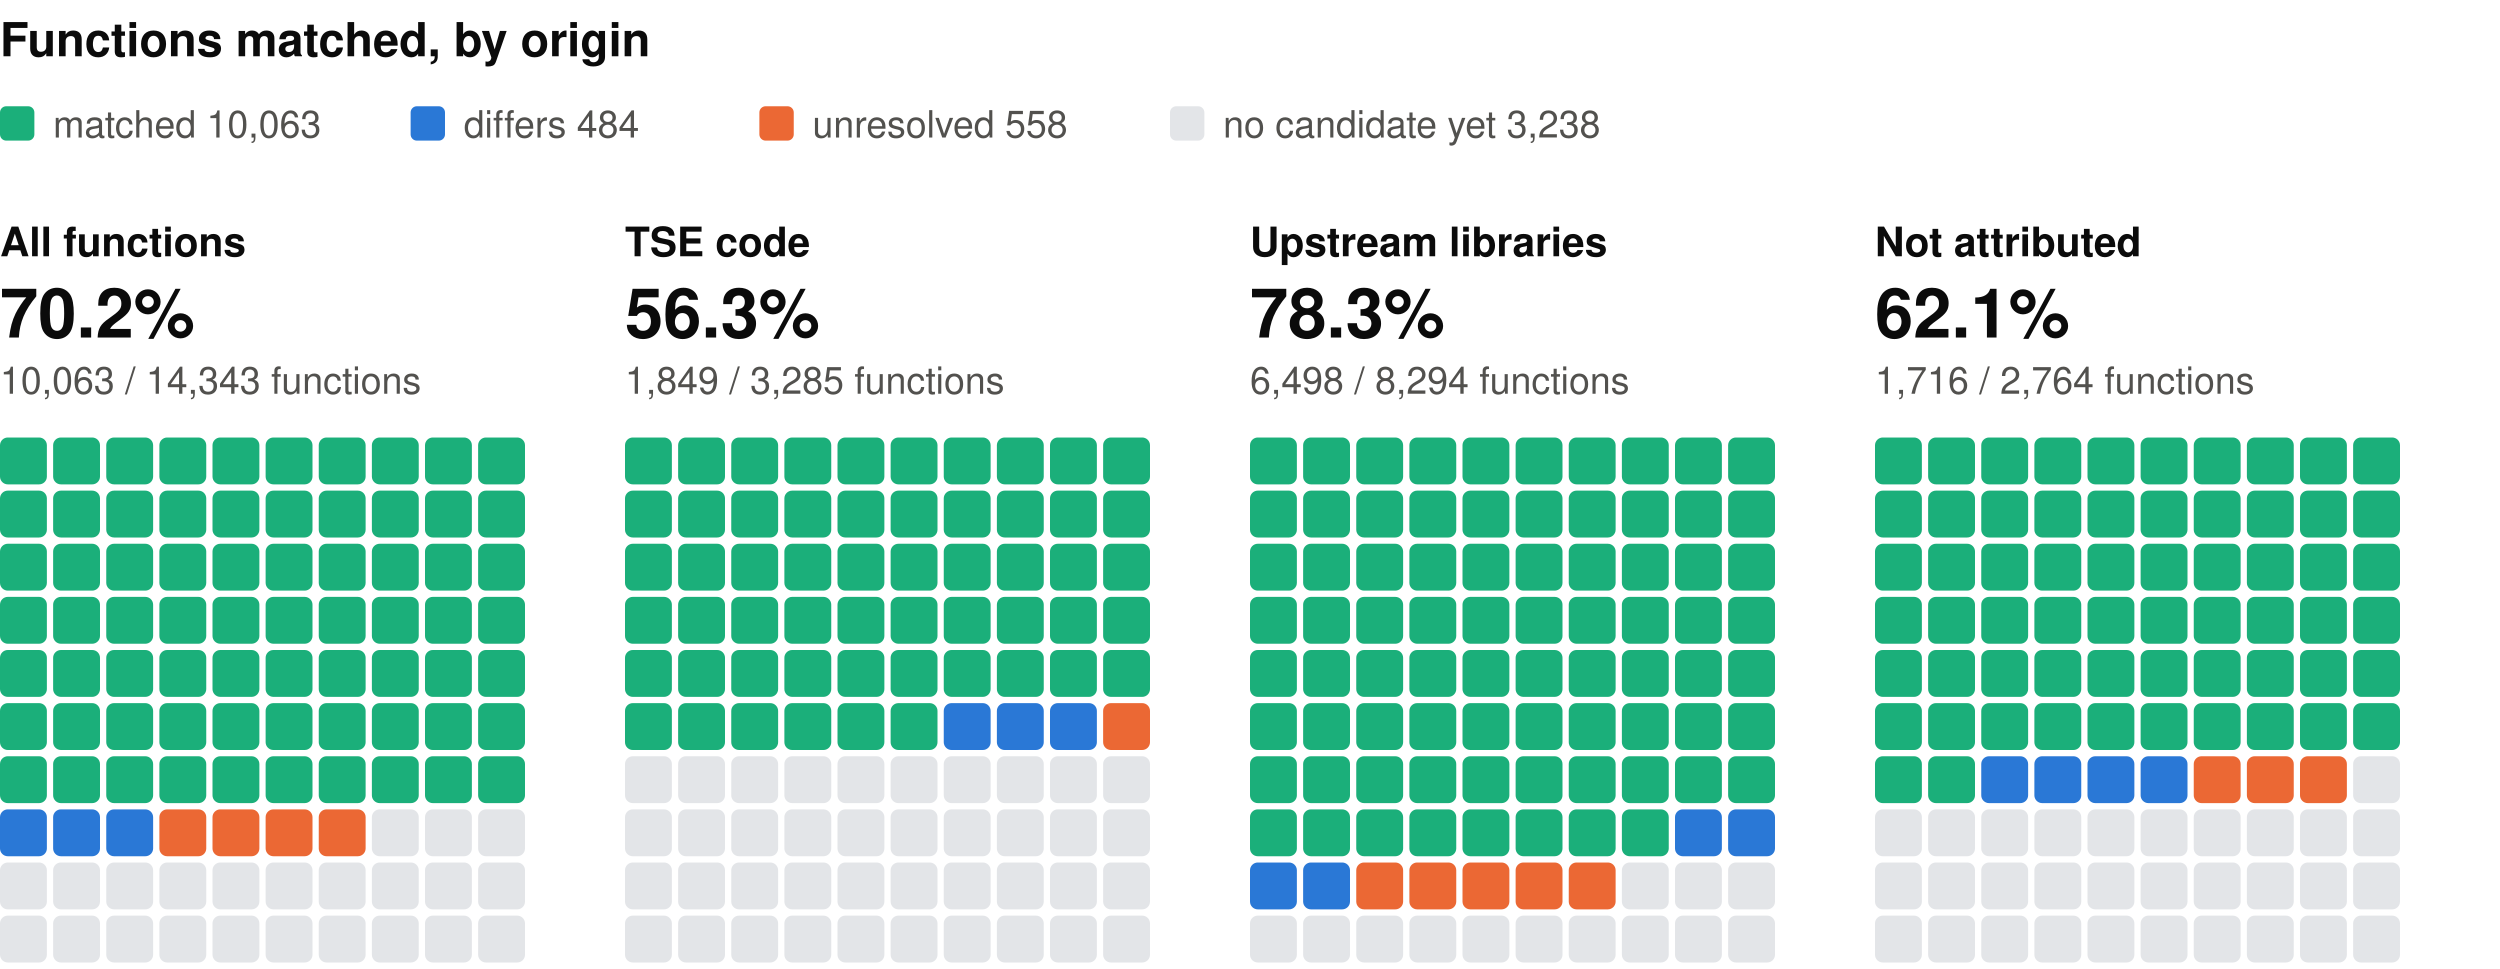
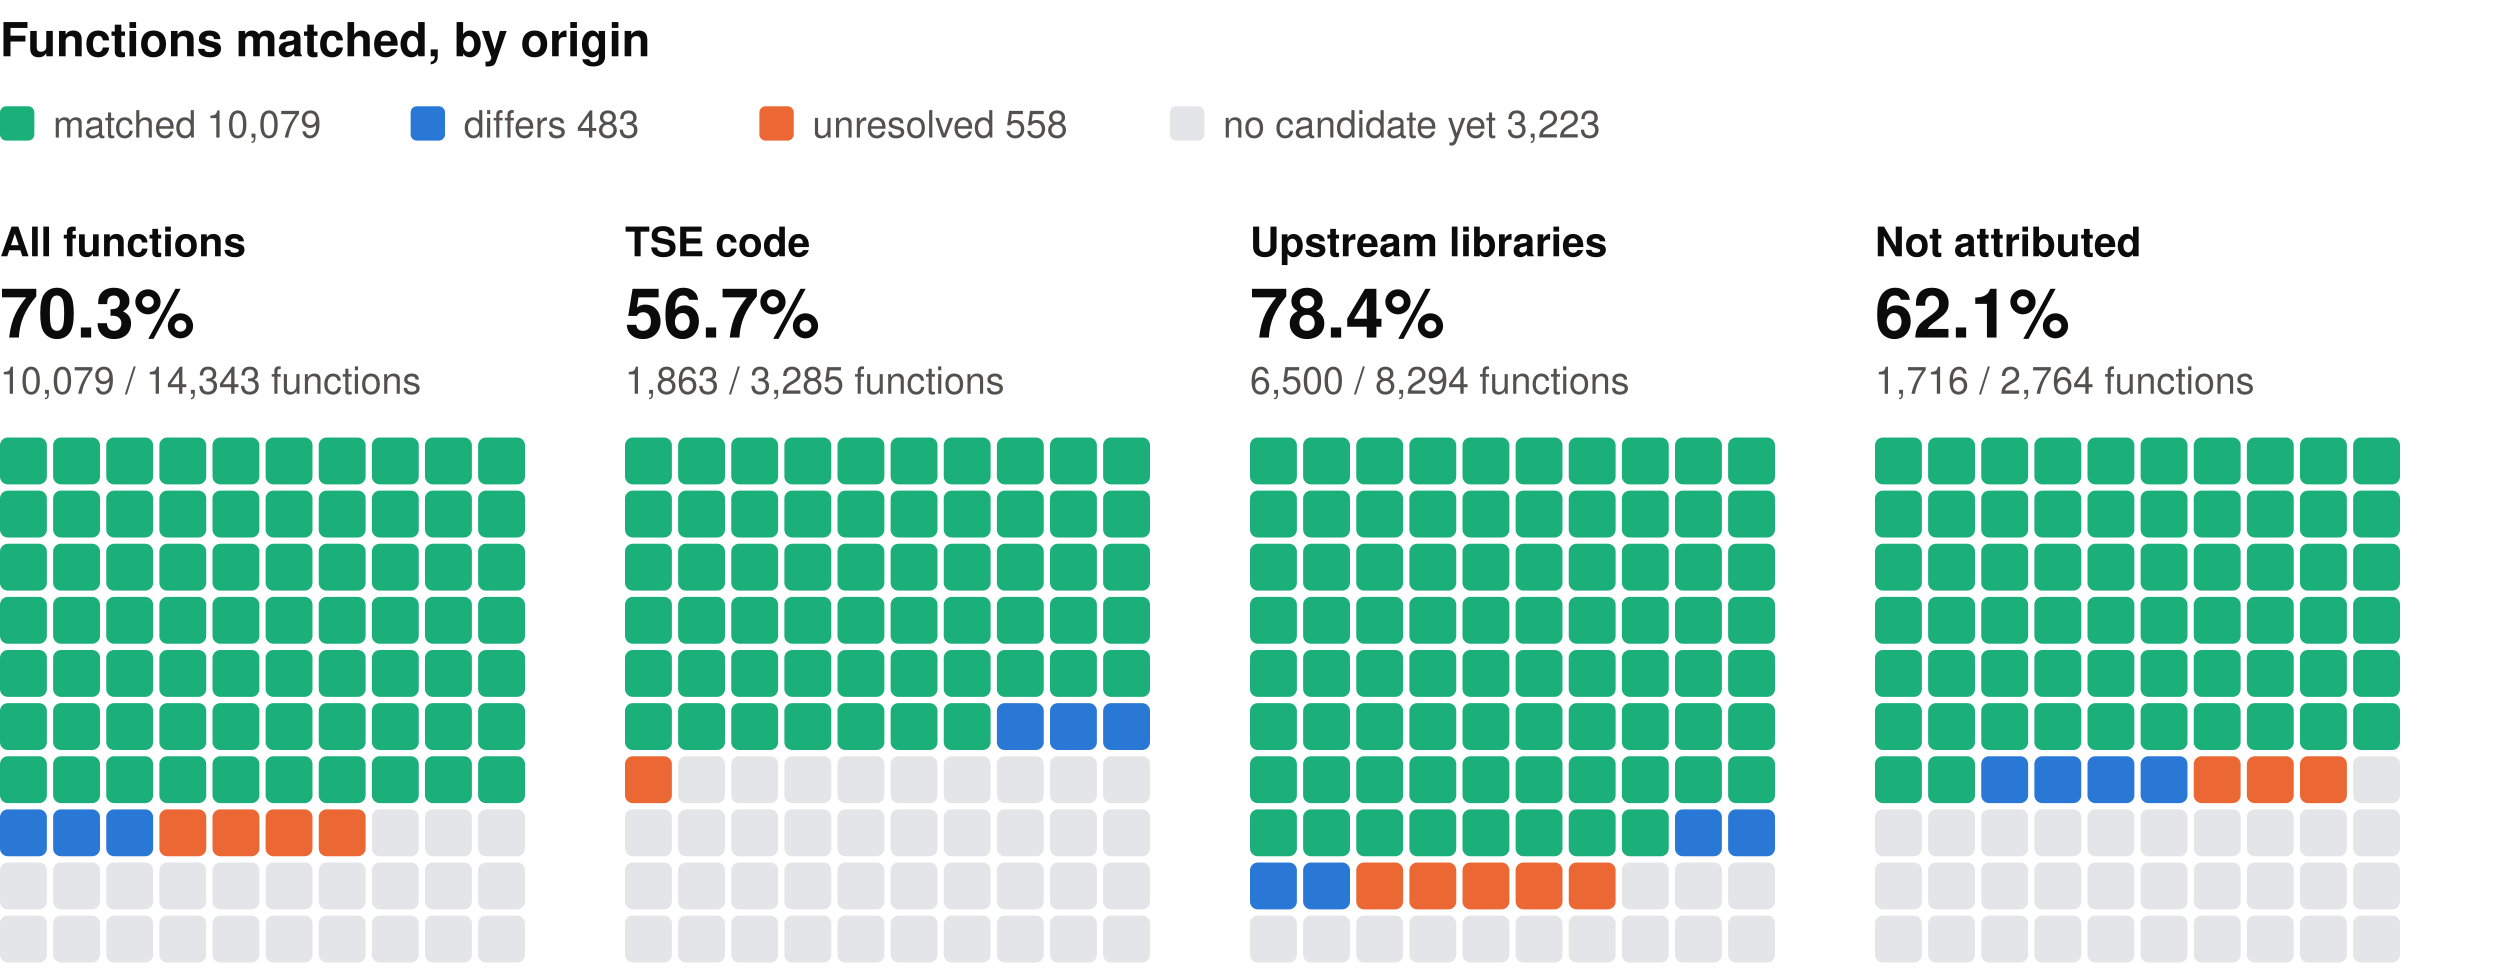
<svg xmlns="http://www.w3.org/2000/svg" width="800" height="310" viewBox="0 0 800 310" role="img" aria-label="Functions matched, by origin: one square per percent, coloured by verdict" font-family="system-ui, -apple-system, 'Segoe UI', Helvetica, Arial, sans-serif">
  <text x="0" y="18" font-size="15" fill="#0b0b0b" font-weight="600">Functions matched, by origin</text>
  <rect x="0" y="34" width="11" height="11" rx="2" fill="#1baf7a" />
-   <text x="17" y="44" font-size="12" fill="#52514e">matched 10,063</text>
+   <text x="17" y="44" font-size="12" fill="#52514e">matched 10,079</text>
  <rect x="131.4" y="34" width="11" height="11" rx="2" fill="#2a78d6" />
-   <text x="148.4" y="44" font-size="12" fill="#52514e">differs 484</text>
+   <text x="148.4" y="44" font-size="12" fill="#52514e">differs 483</text>
  <rect x="243" y="34" width="11" height="11" rx="2" fill="#eb6834" />
  <text x="260" y="44" font-size="12" fill="#52514e">unresolved 558</text>
  <rect x="374.4" y="34" width="11" height="11" rx="2" fill="#e3e5e8" />
-   <text x="391.4" y="44" font-size="12" fill="#52514e">no candidate yet 3,238</text>
+   <text x="391.4" y="44" font-size="12" fill="#52514e">no candidate yet 3,223</text>
  <text x="0" y="82" font-size="13" fill="#0b0b0b" font-weight="600">All functions</text>
-   <text x="0" y="108" font-size="22" fill="#0b0b0b" font-weight="600">70.2%</text>
-   <text x="0" y="126" font-size="12" fill="#52514e">10,063 / 14,343 functions</text>
+   <text x="0" y="108" font-size="22" fill="#0b0b0b" font-weight="600">70.3%</text>
+   <text x="0" y="126" font-size="12" fill="#52514e">10,079 / 14,343 functions</text>
  <rect x="0" y="140" width="15" height="15" rx="2.5" fill="#1baf7a" />
  <rect x="17" y="140" width="15" height="15" rx="2.5" fill="#1baf7a" />
  <rect x="34" y="140" width="15" height="15" rx="2.5" fill="#1baf7a" />
  <rect x="51" y="140" width="15" height="15" rx="2.5" fill="#1baf7a" />
  <rect x="68" y="140" width="15" height="15" rx="2.5" fill="#1baf7a" />
  <rect x="85" y="140" width="15" height="15" rx="2.5" fill="#1baf7a" />
  <rect x="102" y="140" width="15" height="15" rx="2.5" fill="#1baf7a" />
  <rect x="119" y="140" width="15" height="15" rx="2.5" fill="#1baf7a" />
  <rect x="136" y="140" width="15" height="15" rx="2.5" fill="#1baf7a" />
  <rect x="153" y="140" width="15" height="15" rx="2.5" fill="#1baf7a" />
  <rect x="0" y="157" width="15" height="15" rx="2.5" fill="#1baf7a" />
  <rect x="17" y="157" width="15" height="15" rx="2.5" fill="#1baf7a" />
  <rect x="34" y="157" width="15" height="15" rx="2.5" fill="#1baf7a" />
  <rect x="51" y="157" width="15" height="15" rx="2.5" fill="#1baf7a" />
  <rect x="68" y="157" width="15" height="15" rx="2.5" fill="#1baf7a" />
  <rect x="85" y="157" width="15" height="15" rx="2.5" fill="#1baf7a" />
  <rect x="102" y="157" width="15" height="15" rx="2.5" fill="#1baf7a" />
  <rect x="119" y="157" width="15" height="15" rx="2.5" fill="#1baf7a" />
  <rect x="136" y="157" width="15" height="15" rx="2.5" fill="#1baf7a" />
  <rect x="153" y="157" width="15" height="15" rx="2.5" fill="#1baf7a" />
  <rect x="0" y="174" width="15" height="15" rx="2.5" fill="#1baf7a" />
  <rect x="17" y="174" width="15" height="15" rx="2.5" fill="#1baf7a" />
  <rect x="34" y="174" width="15" height="15" rx="2.5" fill="#1baf7a" />
  <rect x="51" y="174" width="15" height="15" rx="2.5" fill="#1baf7a" />
  <rect x="68" y="174" width="15" height="15" rx="2.5" fill="#1baf7a" />
  <rect x="85" y="174" width="15" height="15" rx="2.5" fill="#1baf7a" />
  <rect x="102" y="174" width="15" height="15" rx="2.5" fill="#1baf7a" />
  <rect x="119" y="174" width="15" height="15" rx="2.5" fill="#1baf7a" />
  <rect x="136" y="174" width="15" height="15" rx="2.5" fill="#1baf7a" />
  <rect x="153" y="174" width="15" height="15" rx="2.5" fill="#1baf7a" />
  <rect x="0" y="191" width="15" height="15" rx="2.5" fill="#1baf7a" />
  <rect x="17" y="191" width="15" height="15" rx="2.5" fill="#1baf7a" />
  <rect x="34" y="191" width="15" height="15" rx="2.5" fill="#1baf7a" />
  <rect x="51" y="191" width="15" height="15" rx="2.5" fill="#1baf7a" />
  <rect x="68" y="191" width="15" height="15" rx="2.5" fill="#1baf7a" />
  <rect x="85" y="191" width="15" height="15" rx="2.5" fill="#1baf7a" />
  <rect x="102" y="191" width="15" height="15" rx="2.5" fill="#1baf7a" />
  <rect x="119" y="191" width="15" height="15" rx="2.5" fill="#1baf7a" />
  <rect x="136" y="191" width="15" height="15" rx="2.5" fill="#1baf7a" />
  <rect x="153" y="191" width="15" height="15" rx="2.5" fill="#1baf7a" />
  <rect x="0" y="208" width="15" height="15" rx="2.5" fill="#1baf7a" />
  <rect x="17" y="208" width="15" height="15" rx="2.5" fill="#1baf7a" />
  <rect x="34" y="208" width="15" height="15" rx="2.5" fill="#1baf7a" />
  <rect x="51" y="208" width="15" height="15" rx="2.5" fill="#1baf7a" />
  <rect x="68" y="208" width="15" height="15" rx="2.5" fill="#1baf7a" />
  <rect x="85" y="208" width="15" height="15" rx="2.5" fill="#1baf7a" />
  <rect x="102" y="208" width="15" height="15" rx="2.5" fill="#1baf7a" />
  <rect x="119" y="208" width="15" height="15" rx="2.5" fill="#1baf7a" />
  <rect x="136" y="208" width="15" height="15" rx="2.5" fill="#1baf7a" />
  <rect x="153" y="208" width="15" height="15" rx="2.5" fill="#1baf7a" />
  <rect x="0" y="225" width="15" height="15" rx="2.5" fill="#1baf7a" />
  <rect x="17" y="225" width="15" height="15" rx="2.5" fill="#1baf7a" />
  <rect x="34" y="225" width="15" height="15" rx="2.5" fill="#1baf7a" />
  <rect x="51" y="225" width="15" height="15" rx="2.5" fill="#1baf7a" />
  <rect x="68" y="225" width="15" height="15" rx="2.5" fill="#1baf7a" />
  <rect x="85" y="225" width="15" height="15" rx="2.5" fill="#1baf7a" />
  <rect x="102" y="225" width="15" height="15" rx="2.5" fill="#1baf7a" />
  <rect x="119" y="225" width="15" height="15" rx="2.5" fill="#1baf7a" />
  <rect x="136" y="225" width="15" height="15" rx="2.5" fill="#1baf7a" />
  <rect x="153" y="225" width="15" height="15" rx="2.5" fill="#1baf7a" />
  <rect x="0" y="242" width="15" height="15" rx="2.5" fill="#1baf7a" />
  <rect x="17" y="242" width="15" height="15" rx="2.5" fill="#1baf7a" />
  <rect x="34" y="242" width="15" height="15" rx="2.5" fill="#1baf7a" />
  <rect x="51" y="242" width="15" height="15" rx="2.5" fill="#1baf7a" />
  <rect x="68" y="242" width="15" height="15" rx="2.5" fill="#1baf7a" />
  <rect x="85" y="242" width="15" height="15" rx="2.5" fill="#1baf7a" />
  <rect x="102" y="242" width="15" height="15" rx="2.5" fill="#1baf7a" />
  <rect x="119" y="242" width="15" height="15" rx="2.5" fill="#1baf7a" />
  <rect x="136" y="242" width="15" height="15" rx="2.5" fill="#1baf7a" />
  <rect x="153" y="242" width="15" height="15" rx="2.5" fill="#1baf7a" />
  <rect x="0" y="259" width="15" height="15" rx="2.5" fill="#2a78d6" />
  <rect x="17" y="259" width="15" height="15" rx="2.5" fill="#2a78d6" />
  <rect x="34" y="259" width="15" height="15" rx="2.5" fill="#2a78d6" />
  <rect x="51" y="259" width="15" height="15" rx="2.5" fill="#eb6834" />
  <rect x="68" y="259" width="15" height="15" rx="2.5" fill="#eb6834" />
  <rect x="85" y="259" width="15" height="15" rx="2.5" fill="#eb6834" />
  <rect x="102" y="259" width="15" height="15" rx="2.5" fill="#eb6834" />
  <rect x="119" y="259" width="15" height="15" rx="2.5" fill="#e3e5e8" />
  <rect x="136" y="259" width="15" height="15" rx="2.5" fill="#e3e5e8" />
  <rect x="153" y="259" width="15" height="15" rx="2.5" fill="#e3e5e8" />
  <rect x="0" y="276" width="15" height="15" rx="2.5" fill="#e3e5e8" />
  <rect x="17" y="276" width="15" height="15" rx="2.5" fill="#e3e5e8" />
  <rect x="34" y="276" width="15" height="15" rx="2.5" fill="#e3e5e8" />
  <rect x="51" y="276" width="15" height="15" rx="2.5" fill="#e3e5e8" />
  <rect x="68" y="276" width="15" height="15" rx="2.5" fill="#e3e5e8" />
  <rect x="85" y="276" width="15" height="15" rx="2.5" fill="#e3e5e8" />
  <rect x="102" y="276" width="15" height="15" rx="2.5" fill="#e3e5e8" />
  <rect x="119" y="276" width="15" height="15" rx="2.5" fill="#e3e5e8" />
  <rect x="136" y="276" width="15" height="15" rx="2.5" fill="#e3e5e8" />
  <rect x="153" y="276" width="15" height="15" rx="2.5" fill="#e3e5e8" />
  <rect x="0" y="293" width="15" height="15" rx="2.5" fill="#e3e5e8" />
  <rect x="17" y="293" width="15" height="15" rx="2.5" fill="#e3e5e8" />
  <rect x="34" y="293" width="15" height="15" rx="2.5" fill="#e3e5e8" />
  <rect x="51" y="293" width="15" height="15" rx="2.5" fill="#e3e5e8" />
  <rect x="68" y="293" width="15" height="15" rx="2.5" fill="#e3e5e8" />
  <rect x="85" y="293" width="15" height="15" rx="2.5" fill="#e3e5e8" />
  <rect x="102" y="293" width="15" height="15" rx="2.5" fill="#e3e5e8" />
  <rect x="119" y="293" width="15" height="15" rx="2.5" fill="#e3e5e8" />
  <rect x="136" y="293" width="15" height="15" rx="2.5" fill="#e3e5e8" />
  <rect x="153" y="293" width="15" height="15" rx="2.5" fill="#e3e5e8" />
  <text x="200" y="82" font-size="13" fill="#0b0b0b" font-weight="600">TSE code</text>
-   <text x="200" y="108" font-size="22" fill="#0b0b0b" font-weight="600">56.3%</text>
-   <text x="200" y="126" font-size="12" fill="#52514e">1,849 / 3,285 functions</text>
+   <text x="200" y="108" font-size="22" fill="#0b0b0b" font-weight="600">56.7%</text>
+   <text x="200" y="126" font-size="12" fill="#52514e">1,863 / 3,285 functions</text>
  <rect x="200" y="140" width="15" height="15" rx="2.5" fill="#1baf7a" />
  <rect x="217" y="140" width="15" height="15" rx="2.5" fill="#1baf7a" />
  <rect x="234" y="140" width="15" height="15" rx="2.5" fill="#1baf7a" />
  <rect x="251" y="140" width="15" height="15" rx="2.5" fill="#1baf7a" />
  <rect x="268" y="140" width="15" height="15" rx="2.5" fill="#1baf7a" />
  <rect x="285" y="140" width="15" height="15" rx="2.5" fill="#1baf7a" />
  <rect x="302" y="140" width="15" height="15" rx="2.5" fill="#1baf7a" />
  <rect x="319" y="140" width="15" height="15" rx="2.5" fill="#1baf7a" />
  <rect x="336" y="140" width="15" height="15" rx="2.5" fill="#1baf7a" />
  <rect x="353" y="140" width="15" height="15" rx="2.5" fill="#1baf7a" />
  <rect x="200" y="157" width="15" height="15" rx="2.5" fill="#1baf7a" />
  <rect x="217" y="157" width="15" height="15" rx="2.5" fill="#1baf7a" />
  <rect x="234" y="157" width="15" height="15" rx="2.5" fill="#1baf7a" />
  <rect x="251" y="157" width="15" height="15" rx="2.5" fill="#1baf7a" />
  <rect x="268" y="157" width="15" height="15" rx="2.5" fill="#1baf7a" />
  <rect x="285" y="157" width="15" height="15" rx="2.5" fill="#1baf7a" />
  <rect x="302" y="157" width="15" height="15" rx="2.5" fill="#1baf7a" />
  <rect x="319" y="157" width="15" height="15" rx="2.5" fill="#1baf7a" />
  <rect x="336" y="157" width="15" height="15" rx="2.5" fill="#1baf7a" />
  <rect x="353" y="157" width="15" height="15" rx="2.5" fill="#1baf7a" />
  <rect x="200" y="174" width="15" height="15" rx="2.5" fill="#1baf7a" />
  <rect x="217" y="174" width="15" height="15" rx="2.5" fill="#1baf7a" />
  <rect x="234" y="174" width="15" height="15" rx="2.5" fill="#1baf7a" />
  <rect x="251" y="174" width="15" height="15" rx="2.5" fill="#1baf7a" />
  <rect x="268" y="174" width="15" height="15" rx="2.5" fill="#1baf7a" />
  <rect x="285" y="174" width="15" height="15" rx="2.5" fill="#1baf7a" />
  <rect x="302" y="174" width="15" height="15" rx="2.5" fill="#1baf7a" />
  <rect x="319" y="174" width="15" height="15" rx="2.5" fill="#1baf7a" />
  <rect x="336" y="174" width="15" height="15" rx="2.5" fill="#1baf7a" />
  <rect x="353" y="174" width="15" height="15" rx="2.5" fill="#1baf7a" />
  <rect x="200" y="191" width="15" height="15" rx="2.5" fill="#1baf7a" />
  <rect x="217" y="191" width="15" height="15" rx="2.5" fill="#1baf7a" />
  <rect x="234" y="191" width="15" height="15" rx="2.5" fill="#1baf7a" />
  <rect x="251" y="191" width="15" height="15" rx="2.5" fill="#1baf7a" />
  <rect x="268" y="191" width="15" height="15" rx="2.5" fill="#1baf7a" />
  <rect x="285" y="191" width="15" height="15" rx="2.5" fill="#1baf7a" />
  <rect x="302" y="191" width="15" height="15" rx="2.5" fill="#1baf7a" />
  <rect x="319" y="191" width="15" height="15" rx="2.5" fill="#1baf7a" />
  <rect x="336" y="191" width="15" height="15" rx="2.5" fill="#1baf7a" />
  <rect x="353" y="191" width="15" height="15" rx="2.5" fill="#1baf7a" />
  <rect x="200" y="208" width="15" height="15" rx="2.5" fill="#1baf7a" />
  <rect x="217" y="208" width="15" height="15" rx="2.5" fill="#1baf7a" />
  <rect x="234" y="208" width="15" height="15" rx="2.5" fill="#1baf7a" />
  <rect x="251" y="208" width="15" height="15" rx="2.5" fill="#1baf7a" />
  <rect x="268" y="208" width="15" height="15" rx="2.5" fill="#1baf7a" />
  <rect x="285" y="208" width="15" height="15" rx="2.5" fill="#1baf7a" />
  <rect x="302" y="208" width="15" height="15" rx="2.5" fill="#1baf7a" />
  <rect x="319" y="208" width="15" height="15" rx="2.5" fill="#1baf7a" />
  <rect x="336" y="208" width="15" height="15" rx="2.5" fill="#1baf7a" />
  <rect x="353" y="208" width="15" height="15" rx="2.5" fill="#1baf7a" />
  <rect x="200" y="225" width="15" height="15" rx="2.5" fill="#1baf7a" />
  <rect x="217" y="225" width="15" height="15" rx="2.5" fill="#1baf7a" />
  <rect x="234" y="225" width="15" height="15" rx="2.5" fill="#1baf7a" />
  <rect x="251" y="225" width="15" height="15" rx="2.5" fill="#1baf7a" />
  <rect x="268" y="225" width="15" height="15" rx="2.5" fill="#1baf7a" />
  <rect x="285" y="225" width="15" height="15" rx="2.5" fill="#1baf7a" />
-   <rect x="302" y="225" width="15" height="15" rx="2.5" fill="#2a78d6" />
+   <rect x="302" y="225" width="15" height="15" rx="2.5" fill="#1baf7a" />
  <rect x="319" y="225" width="15" height="15" rx="2.5" fill="#2a78d6" />
  <rect x="336" y="225" width="15" height="15" rx="2.5" fill="#2a78d6" />
-   <rect x="353" y="225" width="15" height="15" rx="2.5" fill="#eb6834" />
-   <rect x="200" y="242" width="15" height="15" rx="2.5" fill="#e3e5e8" />
+   <rect x="353" y="225" width="15" height="15" rx="2.5" fill="#2a78d6" />
+   <rect x="200" y="242" width="15" height="15" rx="2.5" fill="#eb6834" />
  <rect x="217" y="242" width="15" height="15" rx="2.5" fill="#e3e5e8" />
  <rect x="234" y="242" width="15" height="15" rx="2.5" fill="#e3e5e8" />
  <rect x="251" y="242" width="15" height="15" rx="2.5" fill="#e3e5e8" />
  <rect x="268" y="242" width="15" height="15" rx="2.5" fill="#e3e5e8" />
  <rect x="285" y="242" width="15" height="15" rx="2.5" fill="#e3e5e8" />
  <rect x="302" y="242" width="15" height="15" rx="2.5" fill="#e3e5e8" />
  <rect x="319" y="242" width="15" height="15" rx="2.5" fill="#e3e5e8" />
  <rect x="336" y="242" width="15" height="15" rx="2.5" fill="#e3e5e8" />
  <rect x="353" y="242" width="15" height="15" rx="2.5" fill="#e3e5e8" />
  <rect x="200" y="259" width="15" height="15" rx="2.5" fill="#e3e5e8" />
  <rect x="217" y="259" width="15" height="15" rx="2.5" fill="#e3e5e8" />
  <rect x="234" y="259" width="15" height="15" rx="2.5" fill="#e3e5e8" />
  <rect x="251" y="259" width="15" height="15" rx="2.5" fill="#e3e5e8" />
  <rect x="268" y="259" width="15" height="15" rx="2.5" fill="#e3e5e8" />
  <rect x="285" y="259" width="15" height="15" rx="2.5" fill="#e3e5e8" />
  <rect x="302" y="259" width="15" height="15" rx="2.5" fill="#e3e5e8" />
  <rect x="319" y="259" width="15" height="15" rx="2.5" fill="#e3e5e8" />
  <rect x="336" y="259" width="15" height="15" rx="2.5" fill="#e3e5e8" />
  <rect x="353" y="259" width="15" height="15" rx="2.5" fill="#e3e5e8" />
  <rect x="200" y="276" width="15" height="15" rx="2.5" fill="#e3e5e8" />
  <rect x="217" y="276" width="15" height="15" rx="2.5" fill="#e3e5e8" />
  <rect x="234" y="276" width="15" height="15" rx="2.5" fill="#e3e5e8" />
  <rect x="251" y="276" width="15" height="15" rx="2.5" fill="#e3e5e8" />
  <rect x="268" y="276" width="15" height="15" rx="2.5" fill="#e3e5e8" />
  <rect x="285" y="276" width="15" height="15" rx="2.5" fill="#e3e5e8" />
  <rect x="302" y="276" width="15" height="15" rx="2.5" fill="#e3e5e8" />
  <rect x="319" y="276" width="15" height="15" rx="2.5" fill="#e3e5e8" />
  <rect x="336" y="276" width="15" height="15" rx="2.5" fill="#e3e5e8" />
  <rect x="353" y="276" width="15" height="15" rx="2.5" fill="#e3e5e8" />
  <rect x="200" y="293" width="15" height="15" rx="2.5" fill="#e3e5e8" />
  <rect x="217" y="293" width="15" height="15" rx="2.5" fill="#e3e5e8" />
  <rect x="234" y="293" width="15" height="15" rx="2.5" fill="#e3e5e8" />
  <rect x="251" y="293" width="15" height="15" rx="2.5" fill="#e3e5e8" />
  <rect x="268" y="293" width="15" height="15" rx="2.5" fill="#e3e5e8" />
  <rect x="285" y="293" width="15" height="15" rx="2.5" fill="#e3e5e8" />
  <rect x="302" y="293" width="15" height="15" rx="2.5" fill="#e3e5e8" />
  <rect x="319" y="293" width="15" height="15" rx="2.5" fill="#e3e5e8" />
  <rect x="336" y="293" width="15" height="15" rx="2.5" fill="#e3e5e8" />
  <rect x="353" y="293" width="15" height="15" rx="2.5" fill="#e3e5e8" />
  <text x="400" y="82" font-size="13" fill="#0b0b0b" font-weight="600">Upstream libraries</text>
-   <text x="400" y="108" font-size="22" fill="#0b0b0b" font-weight="600">78.3%</text>
-   <text x="400" y="126" font-size="12" fill="#52514e">6,498 / 8,294 functions</text>
+   <text x="400" y="108" font-size="22" fill="#0b0b0b" font-weight="600">78.4%</text>
+   <text x="400" y="126" font-size="12" fill="#52514e">6,500 / 8,294 functions</text>
  <rect x="400" y="140" width="15" height="15" rx="2.5" fill="#1baf7a" />
  <rect x="417" y="140" width="15" height="15" rx="2.5" fill="#1baf7a" />
  <rect x="434" y="140" width="15" height="15" rx="2.5" fill="#1baf7a" />
  <rect x="451" y="140" width="15" height="15" rx="2.5" fill="#1baf7a" />
  <rect x="468" y="140" width="15" height="15" rx="2.5" fill="#1baf7a" />
  <rect x="485" y="140" width="15" height="15" rx="2.5" fill="#1baf7a" />
  <rect x="502" y="140" width="15" height="15" rx="2.5" fill="#1baf7a" />
  <rect x="519" y="140" width="15" height="15" rx="2.5" fill="#1baf7a" />
  <rect x="536" y="140" width="15" height="15" rx="2.5" fill="#1baf7a" />
  <rect x="553" y="140" width="15" height="15" rx="2.5" fill="#1baf7a" />
  <rect x="400" y="157" width="15" height="15" rx="2.5" fill="#1baf7a" />
  <rect x="417" y="157" width="15" height="15" rx="2.5" fill="#1baf7a" />
  <rect x="434" y="157" width="15" height="15" rx="2.5" fill="#1baf7a" />
  <rect x="451" y="157" width="15" height="15" rx="2.5" fill="#1baf7a" />
  <rect x="468" y="157" width="15" height="15" rx="2.5" fill="#1baf7a" />
  <rect x="485" y="157" width="15" height="15" rx="2.5" fill="#1baf7a" />
  <rect x="502" y="157" width="15" height="15" rx="2.5" fill="#1baf7a" />
  <rect x="519" y="157" width="15" height="15" rx="2.5" fill="#1baf7a" />
  <rect x="536" y="157" width="15" height="15" rx="2.5" fill="#1baf7a" />
  <rect x="553" y="157" width="15" height="15" rx="2.5" fill="#1baf7a" />
  <rect x="400" y="174" width="15" height="15" rx="2.5" fill="#1baf7a" />
  <rect x="417" y="174" width="15" height="15" rx="2.5" fill="#1baf7a" />
  <rect x="434" y="174" width="15" height="15" rx="2.5" fill="#1baf7a" />
  <rect x="451" y="174" width="15" height="15" rx="2.5" fill="#1baf7a" />
  <rect x="468" y="174" width="15" height="15" rx="2.5" fill="#1baf7a" />
  <rect x="485" y="174" width="15" height="15" rx="2.5" fill="#1baf7a" />
  <rect x="502" y="174" width="15" height="15" rx="2.5" fill="#1baf7a" />
  <rect x="519" y="174" width="15" height="15" rx="2.5" fill="#1baf7a" />
  <rect x="536" y="174" width="15" height="15" rx="2.5" fill="#1baf7a" />
  <rect x="553" y="174" width="15" height="15" rx="2.5" fill="#1baf7a" />
  <rect x="400" y="191" width="15" height="15" rx="2.5" fill="#1baf7a" />
  <rect x="417" y="191" width="15" height="15" rx="2.5" fill="#1baf7a" />
  <rect x="434" y="191" width="15" height="15" rx="2.5" fill="#1baf7a" />
  <rect x="451" y="191" width="15" height="15" rx="2.5" fill="#1baf7a" />
  <rect x="468" y="191" width="15" height="15" rx="2.5" fill="#1baf7a" />
  <rect x="485" y="191" width="15" height="15" rx="2.5" fill="#1baf7a" />
  <rect x="502" y="191" width="15" height="15" rx="2.5" fill="#1baf7a" />
  <rect x="519" y="191" width="15" height="15" rx="2.5" fill="#1baf7a" />
  <rect x="536" y="191" width="15" height="15" rx="2.5" fill="#1baf7a" />
  <rect x="553" y="191" width="15" height="15" rx="2.5" fill="#1baf7a" />
  <rect x="400" y="208" width="15" height="15" rx="2.5" fill="#1baf7a" />
  <rect x="417" y="208" width="15" height="15" rx="2.5" fill="#1baf7a" />
  <rect x="434" y="208" width="15" height="15" rx="2.5" fill="#1baf7a" />
  <rect x="451" y="208" width="15" height="15" rx="2.5" fill="#1baf7a" />
  <rect x="468" y="208" width="15" height="15" rx="2.5" fill="#1baf7a" />
  <rect x="485" y="208" width="15" height="15" rx="2.5" fill="#1baf7a" />
  <rect x="502" y="208" width="15" height="15" rx="2.5" fill="#1baf7a" />
  <rect x="519" y="208" width="15" height="15" rx="2.5" fill="#1baf7a" />
  <rect x="536" y="208" width="15" height="15" rx="2.5" fill="#1baf7a" />
  <rect x="553" y="208" width="15" height="15" rx="2.5" fill="#1baf7a" />
  <rect x="400" y="225" width="15" height="15" rx="2.5" fill="#1baf7a" />
  <rect x="417" y="225" width="15" height="15" rx="2.5" fill="#1baf7a" />
  <rect x="434" y="225" width="15" height="15" rx="2.5" fill="#1baf7a" />
  <rect x="451" y="225" width="15" height="15" rx="2.5" fill="#1baf7a" />
  <rect x="468" y="225" width="15" height="15" rx="2.5" fill="#1baf7a" />
  <rect x="485" y="225" width="15" height="15" rx="2.5" fill="#1baf7a" />
  <rect x="502" y="225" width="15" height="15" rx="2.5" fill="#1baf7a" />
  <rect x="519" y="225" width="15" height="15" rx="2.5" fill="#1baf7a" />
  <rect x="536" y="225" width="15" height="15" rx="2.5" fill="#1baf7a" />
  <rect x="553" y="225" width="15" height="15" rx="2.5" fill="#1baf7a" />
  <rect x="400" y="242" width="15" height="15" rx="2.5" fill="#1baf7a" />
  <rect x="417" y="242" width="15" height="15" rx="2.5" fill="#1baf7a" />
  <rect x="434" y="242" width="15" height="15" rx="2.5" fill="#1baf7a" />
  <rect x="451" y="242" width="15" height="15" rx="2.5" fill="#1baf7a" />
  <rect x="468" y="242" width="15" height="15" rx="2.5" fill="#1baf7a" />
  <rect x="485" y="242" width="15" height="15" rx="2.5" fill="#1baf7a" />
  <rect x="502" y="242" width="15" height="15" rx="2.5" fill="#1baf7a" />
  <rect x="519" y="242" width="15" height="15" rx="2.5" fill="#1baf7a" />
  <rect x="536" y="242" width="15" height="15" rx="2.5" fill="#1baf7a" />
  <rect x="553" y="242" width="15" height="15" rx="2.5" fill="#1baf7a" />
  <rect x="400" y="259" width="15" height="15" rx="2.5" fill="#1baf7a" />
  <rect x="417" y="259" width="15" height="15" rx="2.5" fill="#1baf7a" />
  <rect x="434" y="259" width="15" height="15" rx="2.5" fill="#1baf7a" />
  <rect x="451" y="259" width="15" height="15" rx="2.5" fill="#1baf7a" />
  <rect x="468" y="259" width="15" height="15" rx="2.5" fill="#1baf7a" />
  <rect x="485" y="259" width="15" height="15" rx="2.5" fill="#1baf7a" />
  <rect x="502" y="259" width="15" height="15" rx="2.5" fill="#1baf7a" />
  <rect x="519" y="259" width="15" height="15" rx="2.5" fill="#1baf7a" />
  <rect x="536" y="259" width="15" height="15" rx="2.5" fill="#2a78d6" />
  <rect x="553" y="259" width="15" height="15" rx="2.5" fill="#2a78d6" />
  <rect x="400" y="276" width="15" height="15" rx="2.5" fill="#2a78d6" />
  <rect x="417" y="276" width="15" height="15" rx="2.5" fill="#2a78d6" />
  <rect x="434" y="276" width="15" height="15" rx="2.5" fill="#eb6834" />
  <rect x="451" y="276" width="15" height="15" rx="2.5" fill="#eb6834" />
  <rect x="468" y="276" width="15" height="15" rx="2.5" fill="#eb6834" />
  <rect x="485" y="276" width="15" height="15" rx="2.5" fill="#eb6834" />
  <rect x="502" y="276" width="15" height="15" rx="2.5" fill="#eb6834" />
  <rect x="519" y="276" width="15" height="15" rx="2.5" fill="#e3e5e8" />
  <rect x="536" y="276" width="15" height="15" rx="2.5" fill="#e3e5e8" />
  <rect x="553" y="276" width="15" height="15" rx="2.5" fill="#e3e5e8" />
  <rect x="400" y="293" width="15" height="15" rx="2.5" fill="#e3e5e8" />
  <rect x="417" y="293" width="15" height="15" rx="2.5" fill="#e3e5e8" />
  <rect x="434" y="293" width="15" height="15" rx="2.5" fill="#e3e5e8" />
  <rect x="451" y="293" width="15" height="15" rx="2.5" fill="#e3e5e8" />
  <rect x="468" y="293" width="15" height="15" rx="2.5" fill="#e3e5e8" />
  <rect x="485" y="293" width="15" height="15" rx="2.5" fill="#e3e5e8" />
  <rect x="502" y="293" width="15" height="15" rx="2.5" fill="#e3e5e8" />
  <rect x="519" y="293" width="15" height="15" rx="2.5" fill="#e3e5e8" />
  <rect x="536" y="293" width="15" height="15" rx="2.5" fill="#e3e5e8" />
  <rect x="553" y="293" width="15" height="15" rx="2.5" fill="#e3e5e8" />
  <text x="600" y="82" font-size="13" fill="#0b0b0b" font-weight="600">Not attributed</text>
  <text x="600" y="108" font-size="22" fill="#0b0b0b" font-weight="600">62.1%</text>
  <text x="600" y="126" font-size="12" fill="#52514e">1,716 / 2,764 functions</text>
  <rect x="600" y="140" width="15" height="15" rx="2.5" fill="#1baf7a" />
  <rect x="617" y="140" width="15" height="15" rx="2.5" fill="#1baf7a" />
  <rect x="634" y="140" width="15" height="15" rx="2.5" fill="#1baf7a" />
  <rect x="651" y="140" width="15" height="15" rx="2.5" fill="#1baf7a" />
  <rect x="668" y="140" width="15" height="15" rx="2.5" fill="#1baf7a" />
  <rect x="685" y="140" width="15" height="15" rx="2.5" fill="#1baf7a" />
  <rect x="702" y="140" width="15" height="15" rx="2.5" fill="#1baf7a" />
  <rect x="719" y="140" width="15" height="15" rx="2.5" fill="#1baf7a" />
  <rect x="736" y="140" width="15" height="15" rx="2.5" fill="#1baf7a" />
  <rect x="753" y="140" width="15" height="15" rx="2.5" fill="#1baf7a" />
  <rect x="600" y="157" width="15" height="15" rx="2.5" fill="#1baf7a" />
  <rect x="617" y="157" width="15" height="15" rx="2.5" fill="#1baf7a" />
  <rect x="634" y="157" width="15" height="15" rx="2.5" fill="#1baf7a" />
  <rect x="651" y="157" width="15" height="15" rx="2.5" fill="#1baf7a" />
  <rect x="668" y="157" width="15" height="15" rx="2.5" fill="#1baf7a" />
  <rect x="685" y="157" width="15" height="15" rx="2.5" fill="#1baf7a" />
  <rect x="702" y="157" width="15" height="15" rx="2.5" fill="#1baf7a" />
  <rect x="719" y="157" width="15" height="15" rx="2.5" fill="#1baf7a" />
  <rect x="736" y="157" width="15" height="15" rx="2.5" fill="#1baf7a" />
  <rect x="753" y="157" width="15" height="15" rx="2.5" fill="#1baf7a" />
  <rect x="600" y="174" width="15" height="15" rx="2.5" fill="#1baf7a" />
  <rect x="617" y="174" width="15" height="15" rx="2.5" fill="#1baf7a" />
  <rect x="634" y="174" width="15" height="15" rx="2.5" fill="#1baf7a" />
  <rect x="651" y="174" width="15" height="15" rx="2.5" fill="#1baf7a" />
  <rect x="668" y="174" width="15" height="15" rx="2.5" fill="#1baf7a" />
  <rect x="685" y="174" width="15" height="15" rx="2.5" fill="#1baf7a" />
  <rect x="702" y="174" width="15" height="15" rx="2.5" fill="#1baf7a" />
  <rect x="719" y="174" width="15" height="15" rx="2.5" fill="#1baf7a" />
  <rect x="736" y="174" width="15" height="15" rx="2.5" fill="#1baf7a" />
  <rect x="753" y="174" width="15" height="15" rx="2.5" fill="#1baf7a" />
  <rect x="600" y="191" width="15" height="15" rx="2.5" fill="#1baf7a" />
  <rect x="617" y="191" width="15" height="15" rx="2.5" fill="#1baf7a" />
  <rect x="634" y="191" width="15" height="15" rx="2.5" fill="#1baf7a" />
  <rect x="651" y="191" width="15" height="15" rx="2.5" fill="#1baf7a" />
  <rect x="668" y="191" width="15" height="15" rx="2.5" fill="#1baf7a" />
  <rect x="685" y="191" width="15" height="15" rx="2.5" fill="#1baf7a" />
  <rect x="702" y="191" width="15" height="15" rx="2.5" fill="#1baf7a" />
  <rect x="719" y="191" width="15" height="15" rx="2.5" fill="#1baf7a" />
  <rect x="736" y="191" width="15" height="15" rx="2.5" fill="#1baf7a" />
  <rect x="753" y="191" width="15" height="15" rx="2.5" fill="#1baf7a" />
  <rect x="600" y="208" width="15" height="15" rx="2.5" fill="#1baf7a" />
  <rect x="617" y="208" width="15" height="15" rx="2.5" fill="#1baf7a" />
  <rect x="634" y="208" width="15" height="15" rx="2.5" fill="#1baf7a" />
  <rect x="651" y="208" width="15" height="15" rx="2.5" fill="#1baf7a" />
  <rect x="668" y="208" width="15" height="15" rx="2.5" fill="#1baf7a" />
  <rect x="685" y="208" width="15" height="15" rx="2.5" fill="#1baf7a" />
  <rect x="702" y="208" width="15" height="15" rx="2.5" fill="#1baf7a" />
  <rect x="719" y="208" width="15" height="15" rx="2.5" fill="#1baf7a" />
  <rect x="736" y="208" width="15" height="15" rx="2.5" fill="#1baf7a" />
  <rect x="753" y="208" width="15" height="15" rx="2.5" fill="#1baf7a" />
  <rect x="600" y="225" width="15" height="15" rx="2.5" fill="#1baf7a" />
  <rect x="617" y="225" width="15" height="15" rx="2.5" fill="#1baf7a" />
  <rect x="634" y="225" width="15" height="15" rx="2.5" fill="#1baf7a" />
  <rect x="651" y="225" width="15" height="15" rx="2.5" fill="#1baf7a" />
  <rect x="668" y="225" width="15" height="15" rx="2.5" fill="#1baf7a" />
  <rect x="685" y="225" width="15" height="15" rx="2.5" fill="#1baf7a" />
  <rect x="702" y="225" width="15" height="15" rx="2.5" fill="#1baf7a" />
  <rect x="719" y="225" width="15" height="15" rx="2.5" fill="#1baf7a" />
  <rect x="736" y="225" width="15" height="15" rx="2.5" fill="#1baf7a" />
  <rect x="753" y="225" width="15" height="15" rx="2.5" fill="#1baf7a" />
  <rect x="600" y="242" width="15" height="15" rx="2.5" fill="#1baf7a" />
  <rect x="617" y="242" width="15" height="15" rx="2.5" fill="#1baf7a" />
  <rect x="634" y="242" width="15" height="15" rx="2.5" fill="#2a78d6" />
  <rect x="651" y="242" width="15" height="15" rx="2.5" fill="#2a78d6" />
  <rect x="668" y="242" width="15" height="15" rx="2.5" fill="#2a78d6" />
  <rect x="685" y="242" width="15" height="15" rx="2.5" fill="#2a78d6" />
  <rect x="702" y="242" width="15" height="15" rx="2.5" fill="#eb6834" />
  <rect x="719" y="242" width="15" height="15" rx="2.5" fill="#eb6834" />
  <rect x="736" y="242" width="15" height="15" rx="2.5" fill="#eb6834" />
  <rect x="753" y="242" width="15" height="15" rx="2.5" fill="#e3e5e8" />
  <rect x="600" y="259" width="15" height="15" rx="2.5" fill="#e3e5e8" />
  <rect x="617" y="259" width="15" height="15" rx="2.5" fill="#e3e5e8" />
  <rect x="634" y="259" width="15" height="15" rx="2.5" fill="#e3e5e8" />
  <rect x="651" y="259" width="15" height="15" rx="2.5" fill="#e3e5e8" />
  <rect x="668" y="259" width="15" height="15" rx="2.5" fill="#e3e5e8" />
  <rect x="685" y="259" width="15" height="15" rx="2.5" fill="#e3e5e8" />
  <rect x="702" y="259" width="15" height="15" rx="2.5" fill="#e3e5e8" />
  <rect x="719" y="259" width="15" height="15" rx="2.5" fill="#e3e5e8" />
  <rect x="736" y="259" width="15" height="15" rx="2.5" fill="#e3e5e8" />
  <rect x="753" y="259" width="15" height="15" rx="2.5" fill="#e3e5e8" />
  <rect x="600" y="276" width="15" height="15" rx="2.5" fill="#e3e5e8" />
  <rect x="617" y="276" width="15" height="15" rx="2.5" fill="#e3e5e8" />
  <rect x="634" y="276" width="15" height="15" rx="2.5" fill="#e3e5e8" />
  <rect x="651" y="276" width="15" height="15" rx="2.5" fill="#e3e5e8" />
  <rect x="668" y="276" width="15" height="15" rx="2.5" fill="#e3e5e8" />
  <rect x="685" y="276" width="15" height="15" rx="2.5" fill="#e3e5e8" />
  <rect x="702" y="276" width="15" height="15" rx="2.5" fill="#e3e5e8" />
  <rect x="719" y="276" width="15" height="15" rx="2.5" fill="#e3e5e8" />
  <rect x="736" y="276" width="15" height="15" rx="2.5" fill="#e3e5e8" />
  <rect x="753" y="276" width="15" height="15" rx="2.5" fill="#e3e5e8" />
  <rect x="600" y="293" width="15" height="15" rx="2.5" fill="#e3e5e8" />
  <rect x="617" y="293" width="15" height="15" rx="2.5" fill="#e3e5e8" />
  <rect x="634" y="293" width="15" height="15" rx="2.5" fill="#e3e5e8" />
  <rect x="651" y="293" width="15" height="15" rx="2.5" fill="#e3e5e8" />
  <rect x="668" y="293" width="15" height="15" rx="2.5" fill="#e3e5e8" />
  <rect x="685" y="293" width="15" height="15" rx="2.5" fill="#e3e5e8" />
  <rect x="702" y="293" width="15" height="15" rx="2.5" fill="#e3e5e8" />
  <rect x="719" y="293" width="15" height="15" rx="2.5" fill="#e3e5e8" />
  <rect x="736" y="293" width="15" height="15" rx="2.5" fill="#e3e5e8" />
  <rect x="753" y="293" width="15" height="15" rx="2.5" fill="#e3e5e8" />
</svg>
